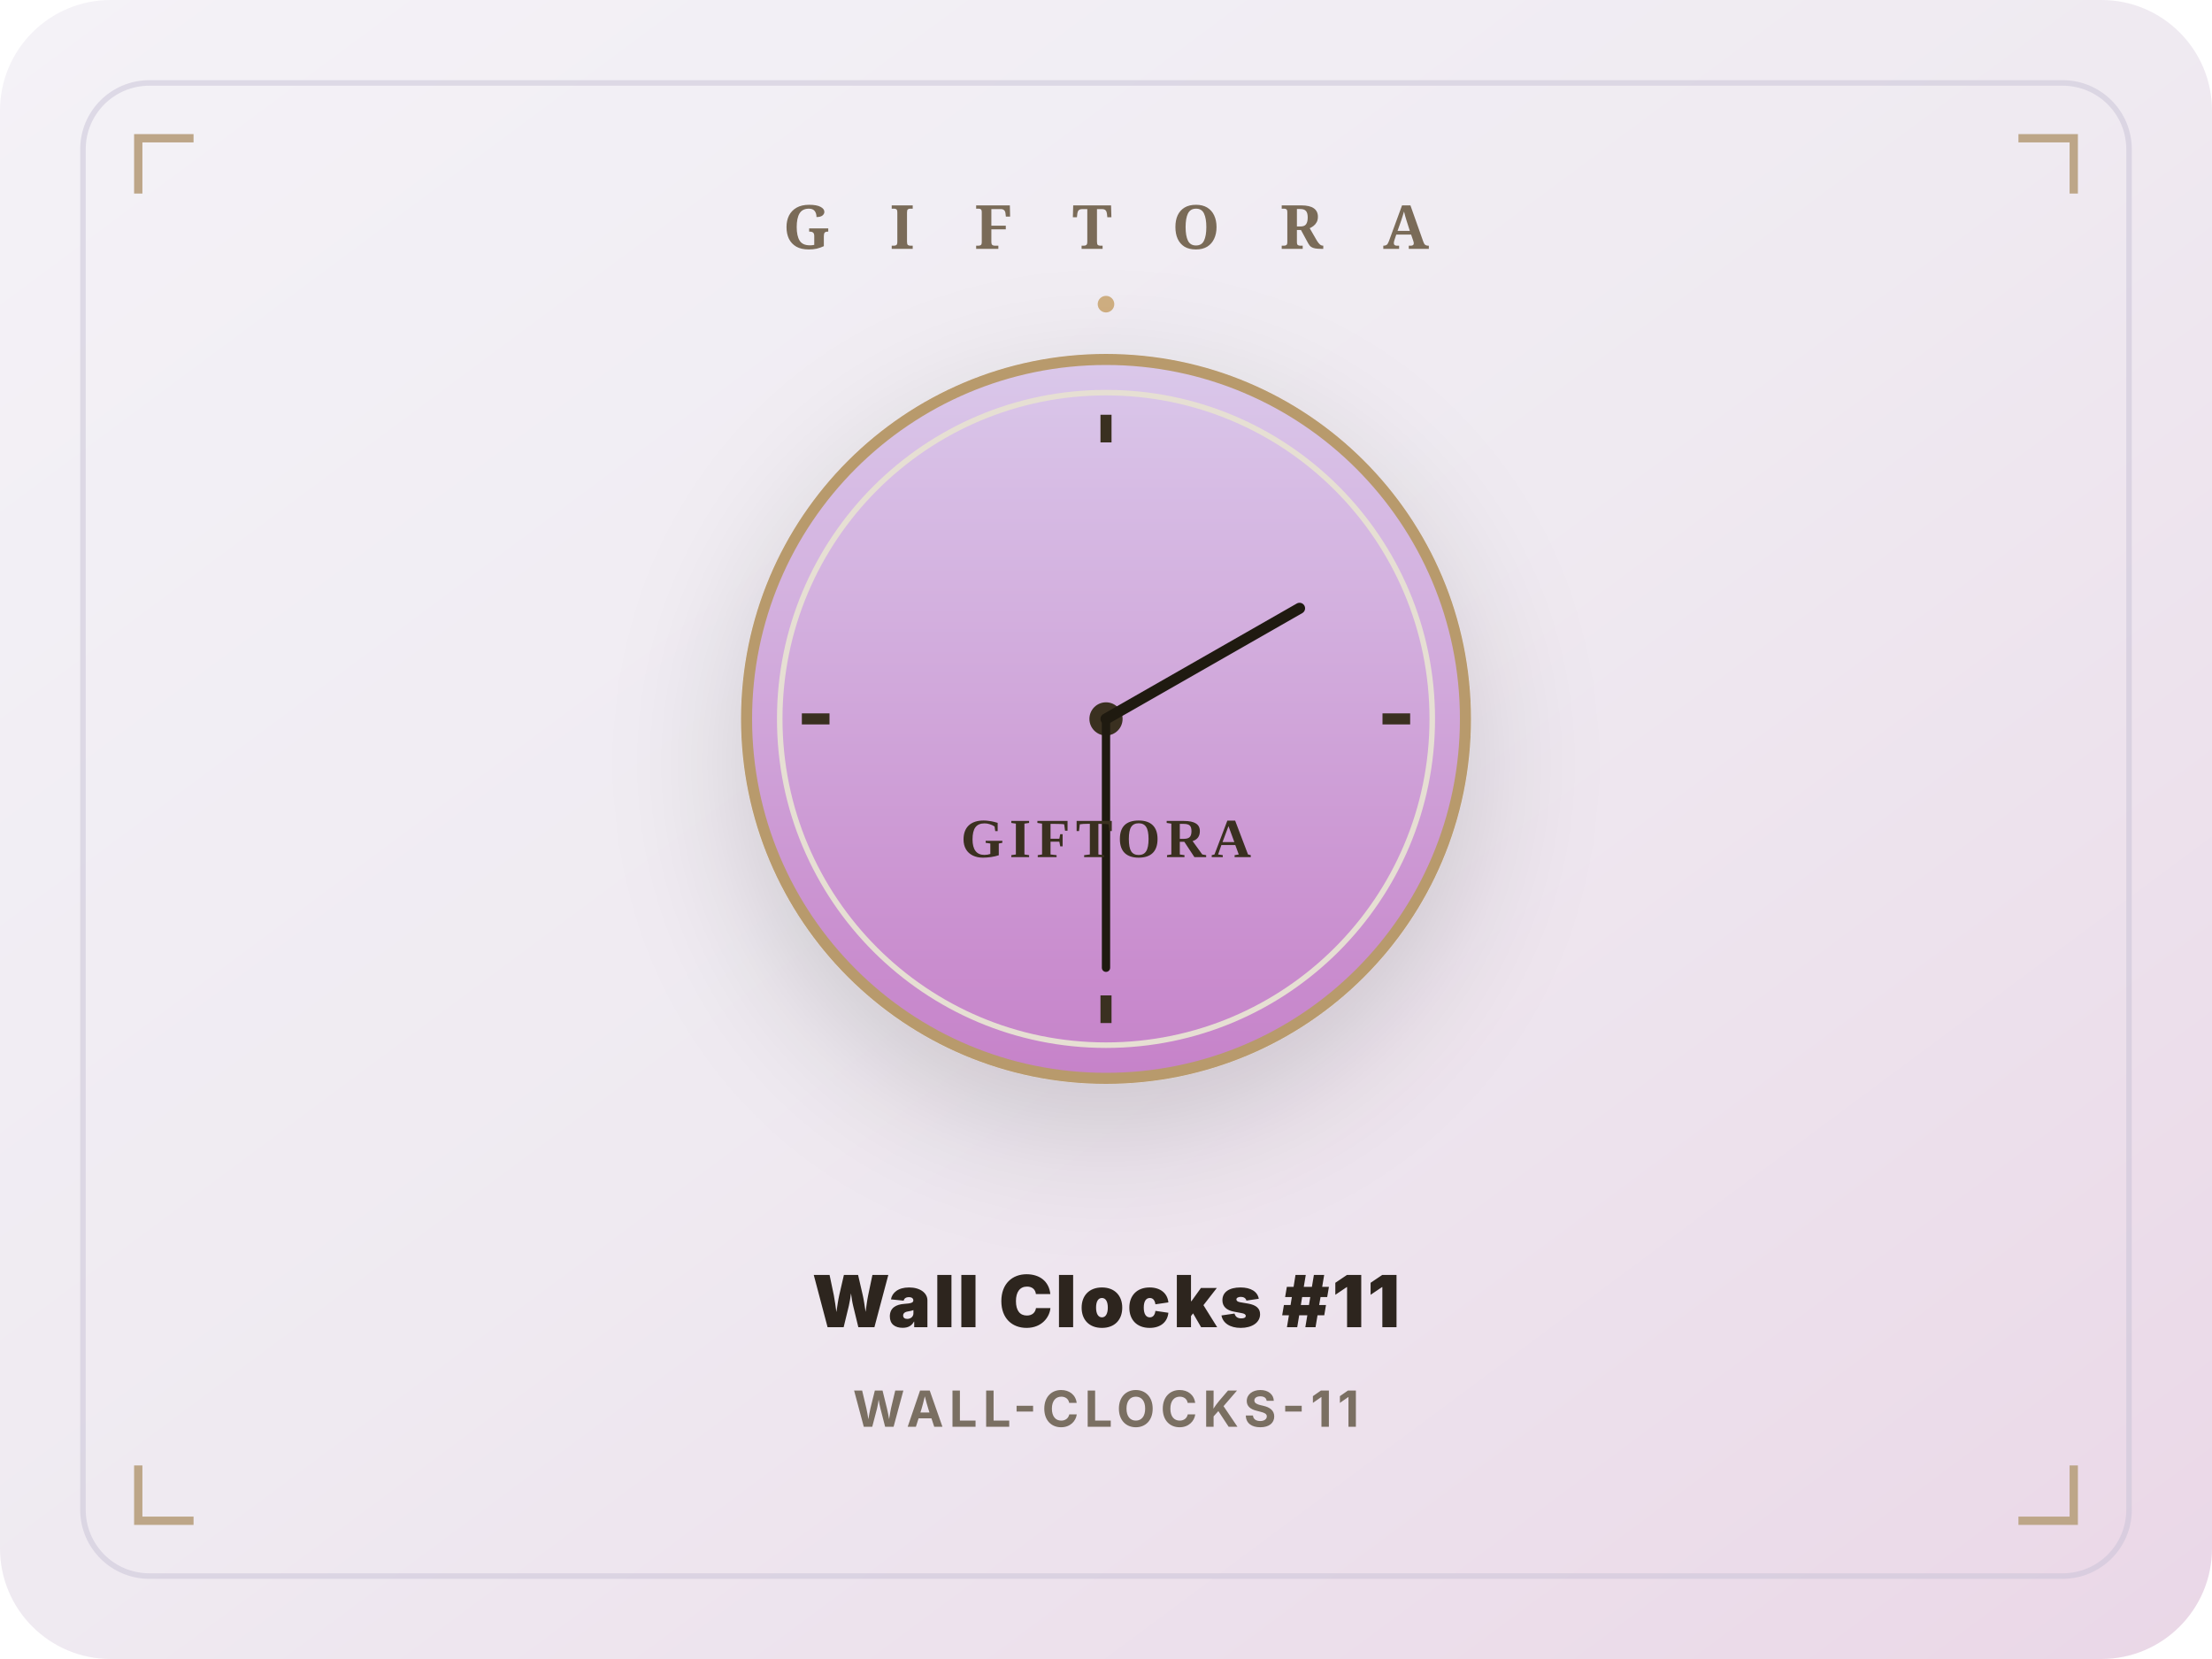
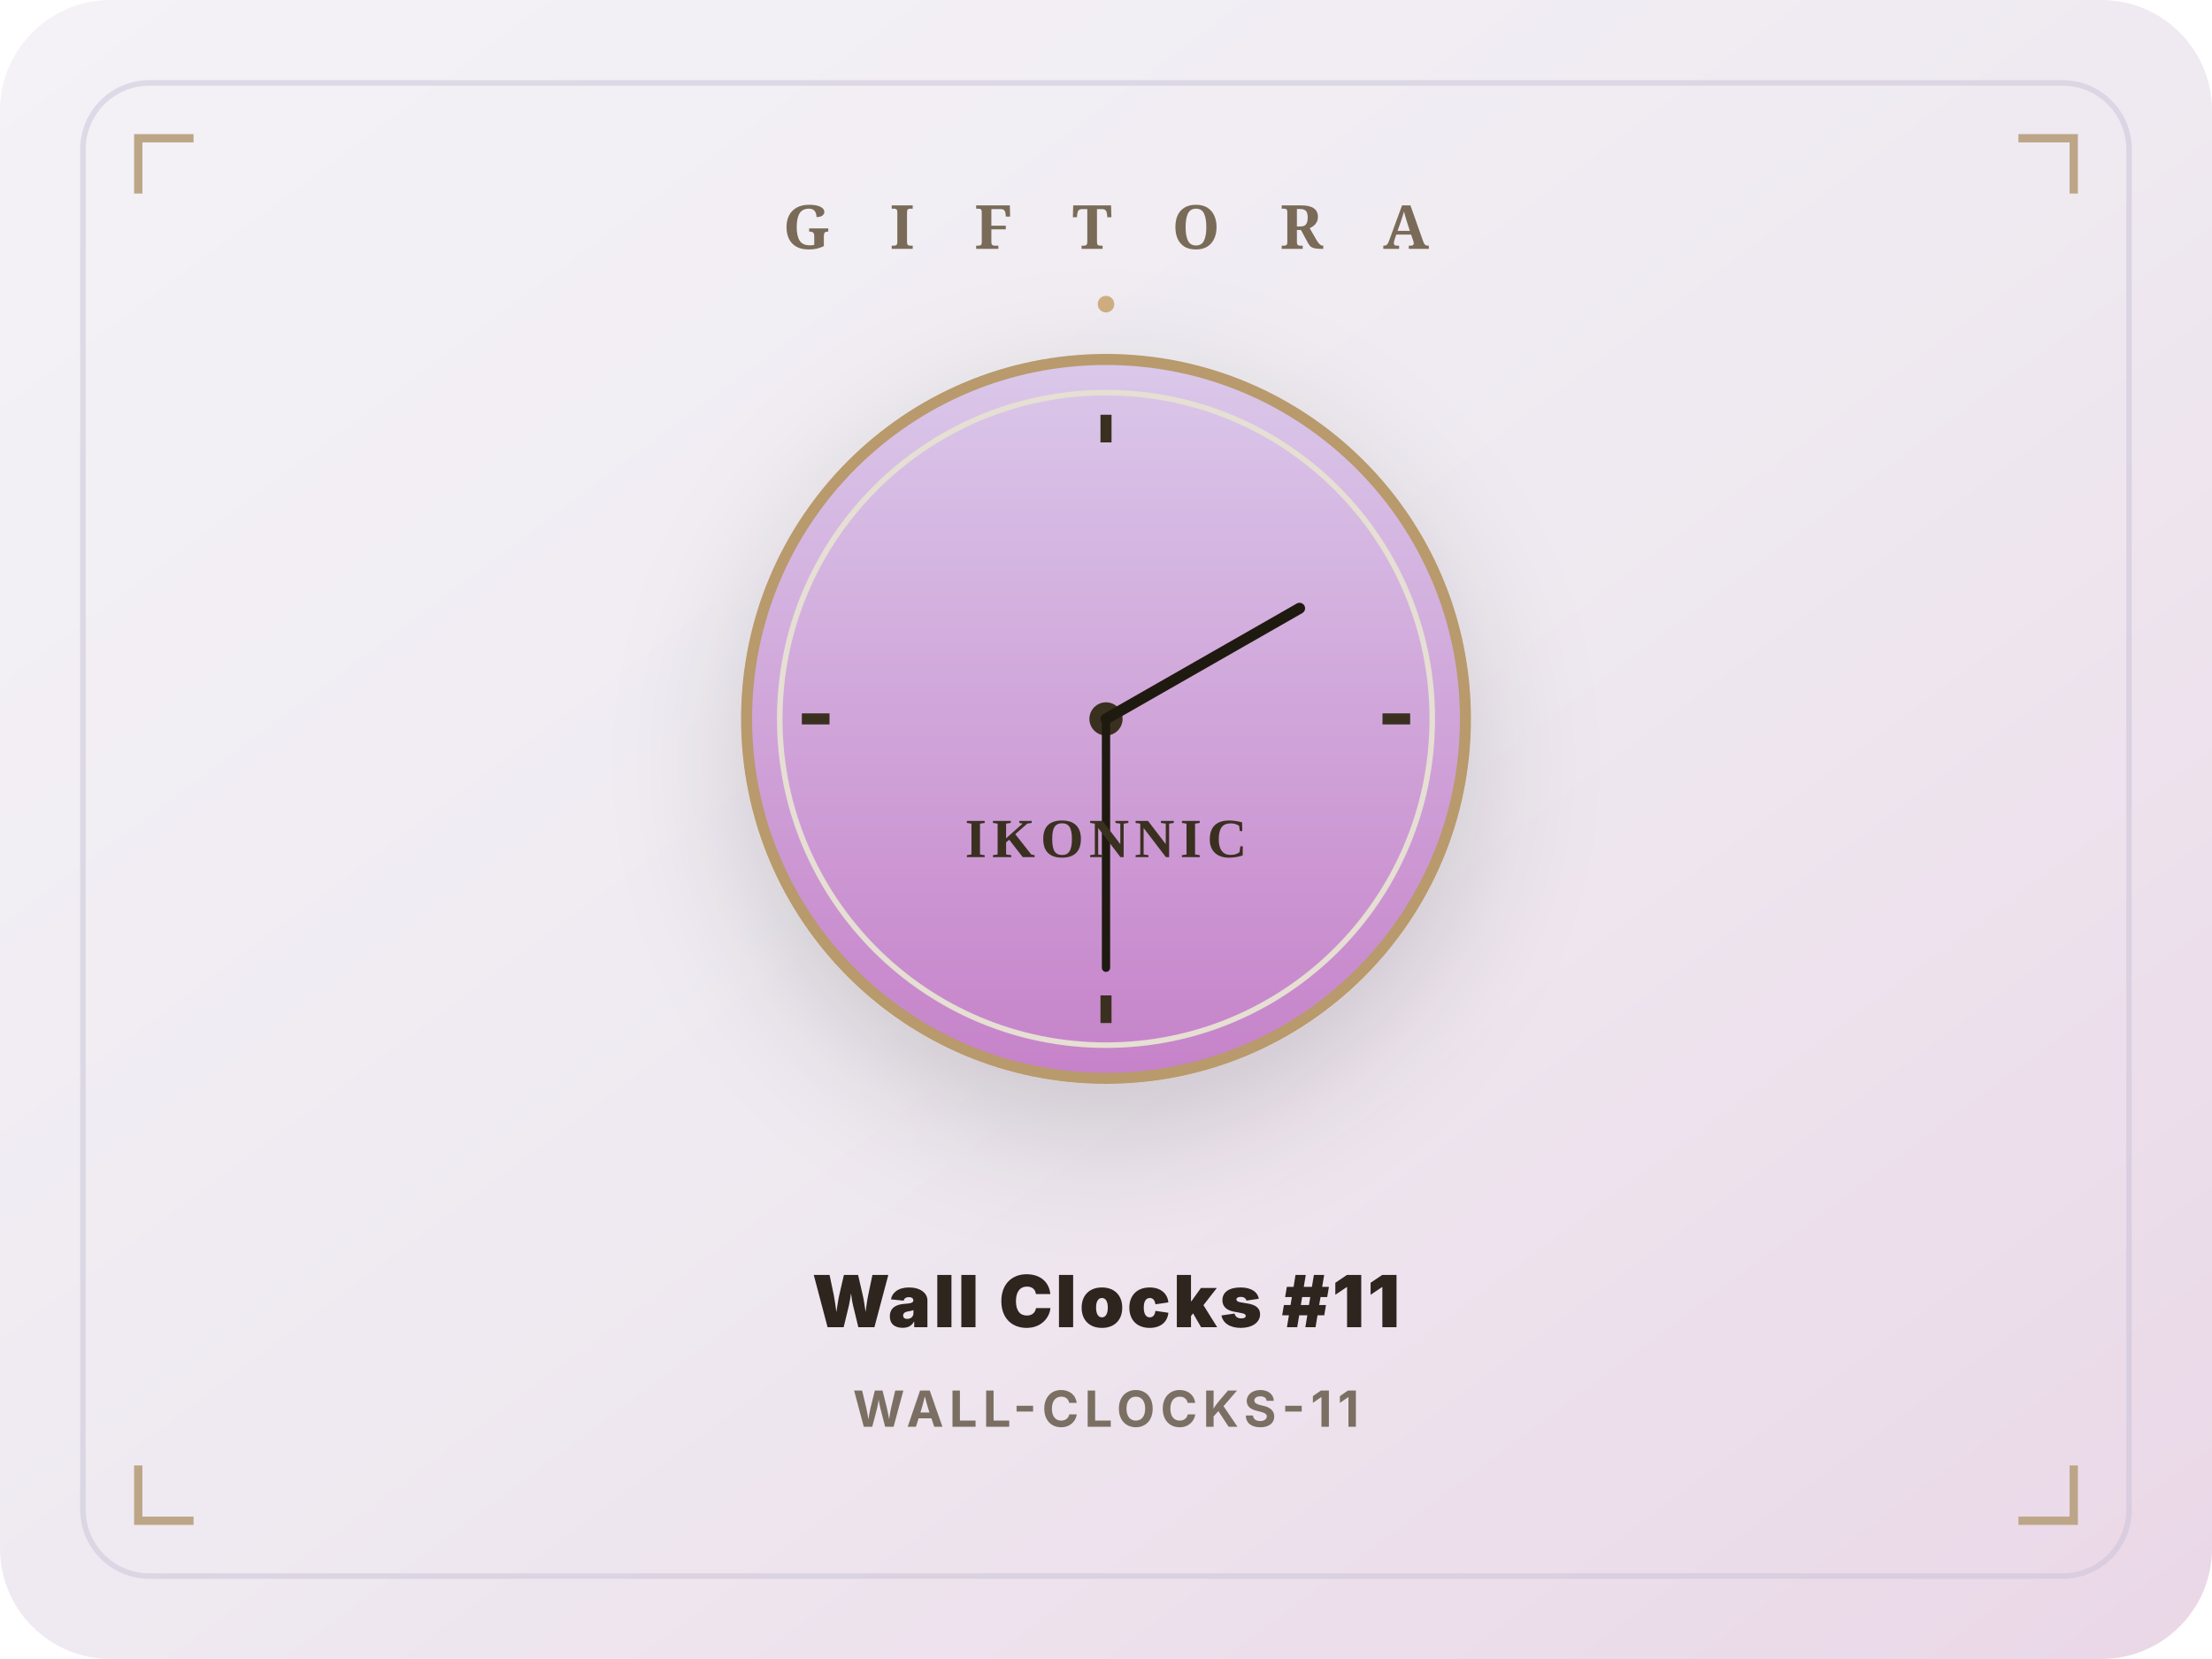
<svg xmlns="http://www.w3.org/2000/svg" viewBox="0 0 400 300" width="100%" height="100%">
  <defs>
    <linearGradient id="grad_wall-clocks_10" x1="0%" y1="0%" x2="100%" y2="100%">
      <stop offset="0%" stop-color="hsl(262, 25%, 96%)" />
      <stop offset="50%" stop-color="hsl(282, 20%, 93%)" />
      <stop offset="100%" stop-color="hsl(307, 30%, 88%)" />
    </linearGradient>
    <linearGradient id="mock_grad_wall-clocks_10" x1="0%" y1="0%" x2="0%" y2="100%">
      <stop offset="0%" stop-color="hsl(272, 45%, 85%)" />
      <stop offset="100%" stop-color="hsl(297, 40%, 65%)" />
    </linearGradient>
    <linearGradient id="stud_grad" x1="0%" y1="0%" x2="100%" y2="100%">
      <stop offset="0%" stop-color="#ffffff" />
      <stop offset="40%" stop-color="#d4af37" />
      <stop offset="100%" stop-color="#aa7c11" />
    </linearGradient>
  </defs>
  <rect width="400" height="300" rx="20" fill="url(#grad_wall-clocks_10)" />
  <rect x="15" y="15" width="370" height="270" rx="12" fill="none" stroke="hsl(262, 20%, 80%)" stroke-width="1" stroke-opacity="0.5" />
  <text x="200" y="45" font-family="'Georgia', serif" font-size="11" font-weight="900" fill="#7a6b58" text-anchor="middle" letter-spacing="4">G I F T O R A</text>
  <circle cx="200" cy="55" r="1.5" fill="#cfae81" />
  <circle cx="200" cy="130" r="65" fill="url(#mock_grad_wall-clocks_10)" stroke="#b89a6c" stroke-width="2" filter="drop-shadow(0px 8px 12px rgba(0,0,0,0.15))" />
  <circle cx="200" cy="130" r="59" fill="none" stroke="#e6dfd3" stroke-width="1" />
  <circle cx="200" cy="130" r="3" fill="#3a3020" />
  <line x1="200" y1="75" x2="200" y2="80" stroke="#3a3020" stroke-width="2" />
  <line x1="200" y1="180" x2="200" y2="185" stroke="#3a3020" stroke-width="2" />
  <line x1="145" y1="130" x2="150" y2="130" stroke="#3a3020" stroke-width="2" />
  <line x1="250" y1="130" x2="255" y2="130" stroke="#3a3020" stroke-width="2" />
  <line x1="200" y1="130" x2="235" y2="110" stroke="#1f1a10" stroke-width="2" stroke-linecap="round" />
  <line x1="200" y1="130" x2="200" y2="175" stroke="#1f1a10" stroke-width="1.5" stroke-linecap="round" />
-   <text x="200" y="155" font-family="'Times New Roman', serif" font-size="10" font-weight="bold" fill="#3a3020" text-anchor="middle" letter-spacing="1">GIFTORA</text>
+   <text x="200" y="155" font-family="'Times New Roman', serif" font-size="10" font-weight="bold" fill="#3a3020" text-anchor="middle" letter-spacing="1">IKONNIC</text>
  <text x="200" y="240" font-family="'Inter', sans-serif" font-size="13" font-weight="900" fill="#2d251e" text-anchor="middle" letter-spacing="0.5">Wall Clocks #11</text>
  <text x="200" y="258" font-family="'Inter', sans-serif" font-size="9" font-weight="bold" fill="#7a6f62" text-anchor="middle" letter-spacing="1">WALL-CLOCKS-11</text>
  <path d="M 25 35 L 25 25 L 35 25" fill="none" stroke="#bda688" stroke-width="1.5" />
  <path d="M 375 35 L 375 25 L 365 25" fill="none" stroke="#bda688" stroke-width="1.5" />
  <path d="M 25 265 L 25 275 L 35 275" fill="none" stroke="#bda688" stroke-width="1.5" />
  <path d="M 375 265 L 375 275 L 365 275" fill="none" stroke="#bda688" stroke-width="1.5" />
</svg>
